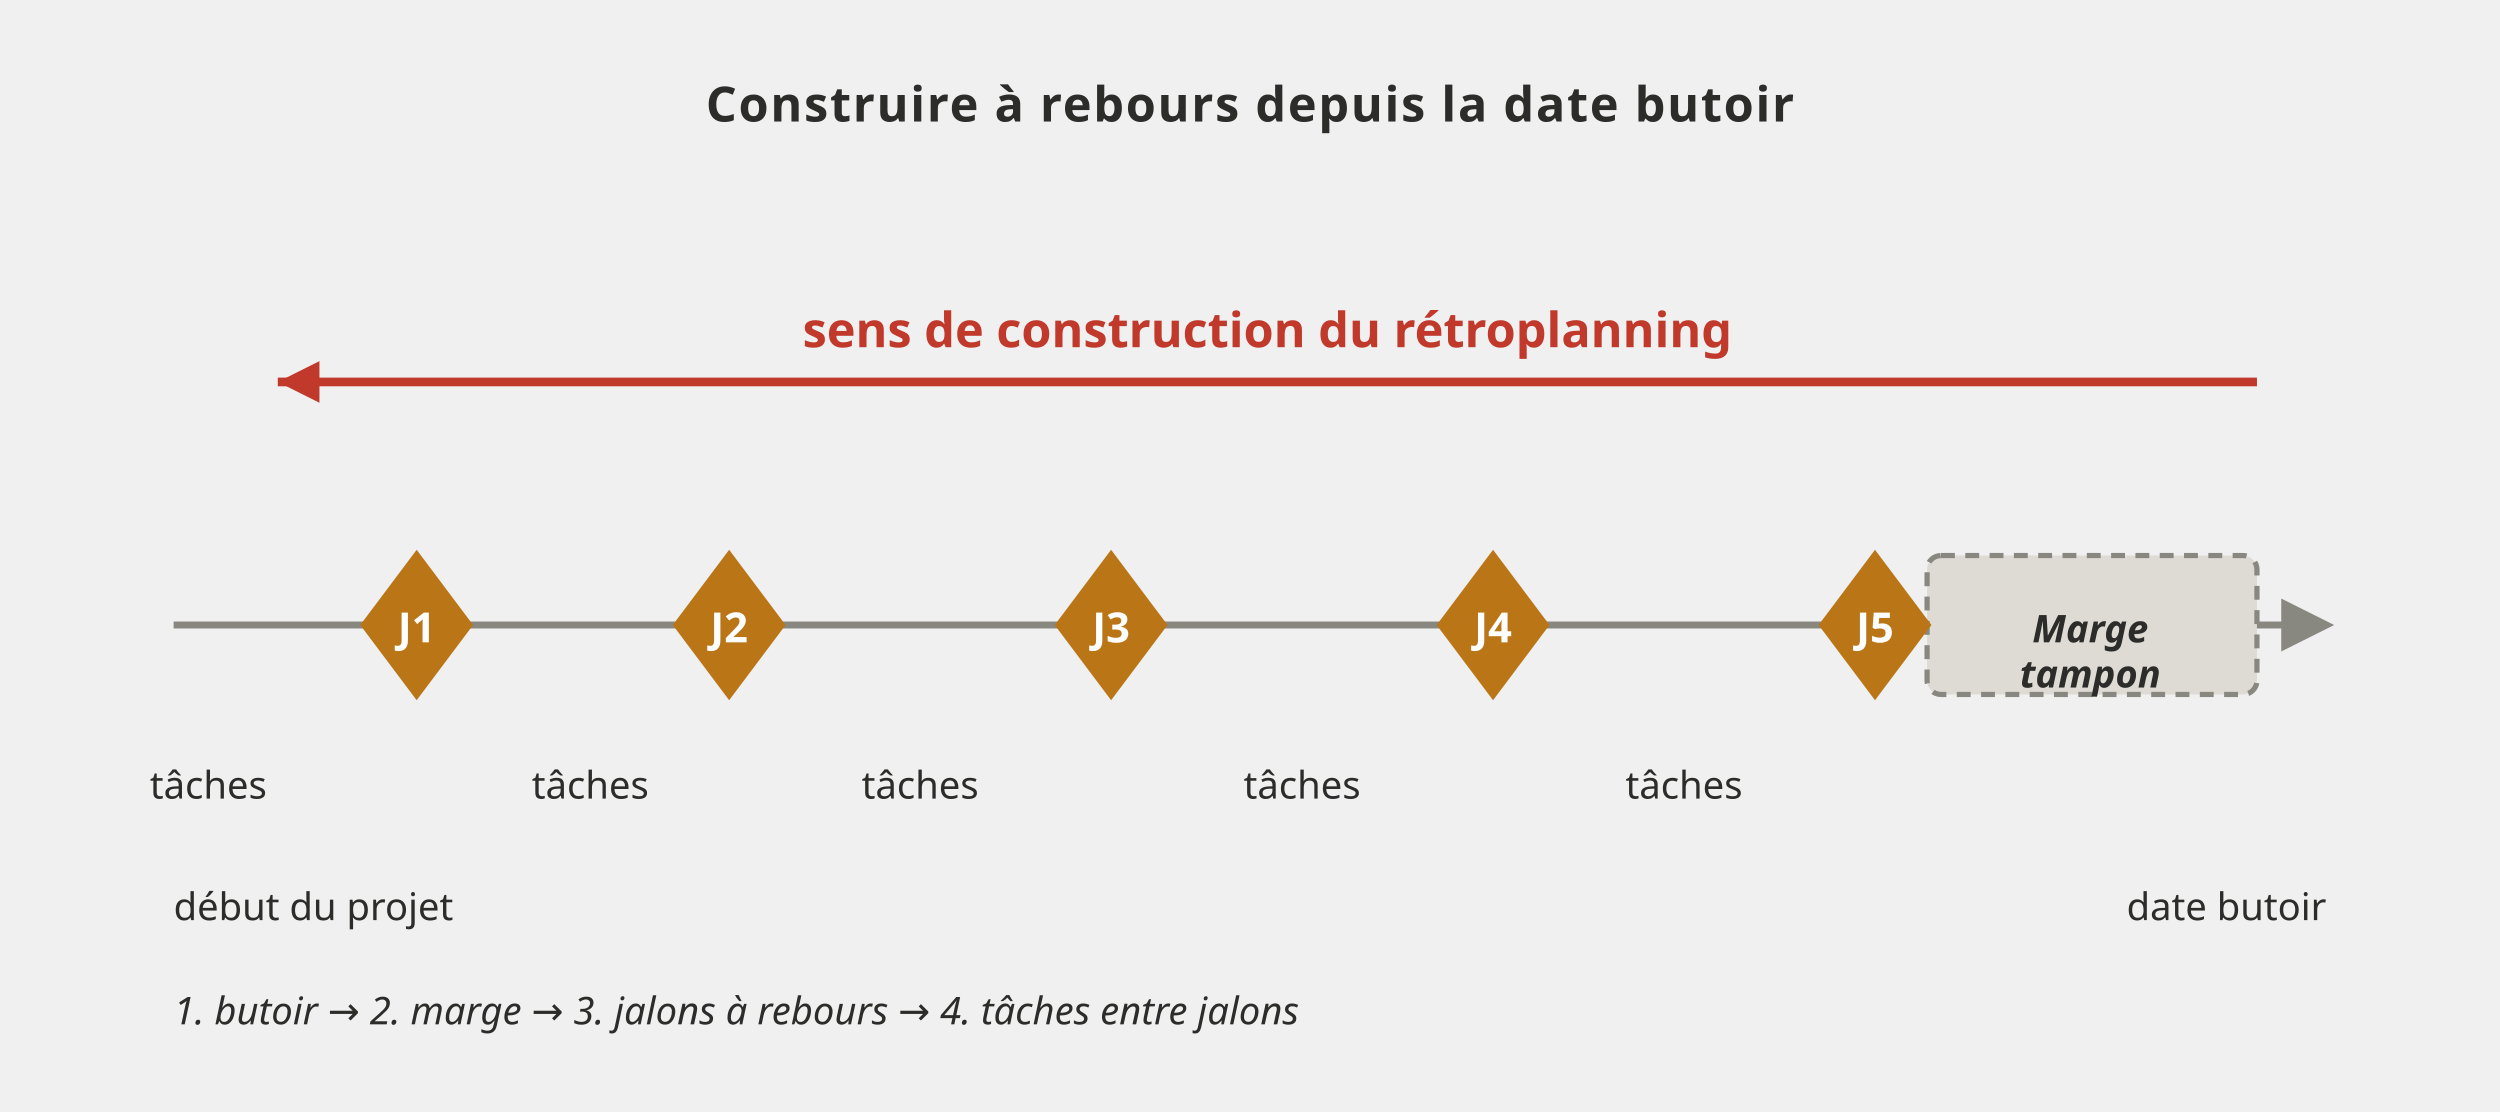
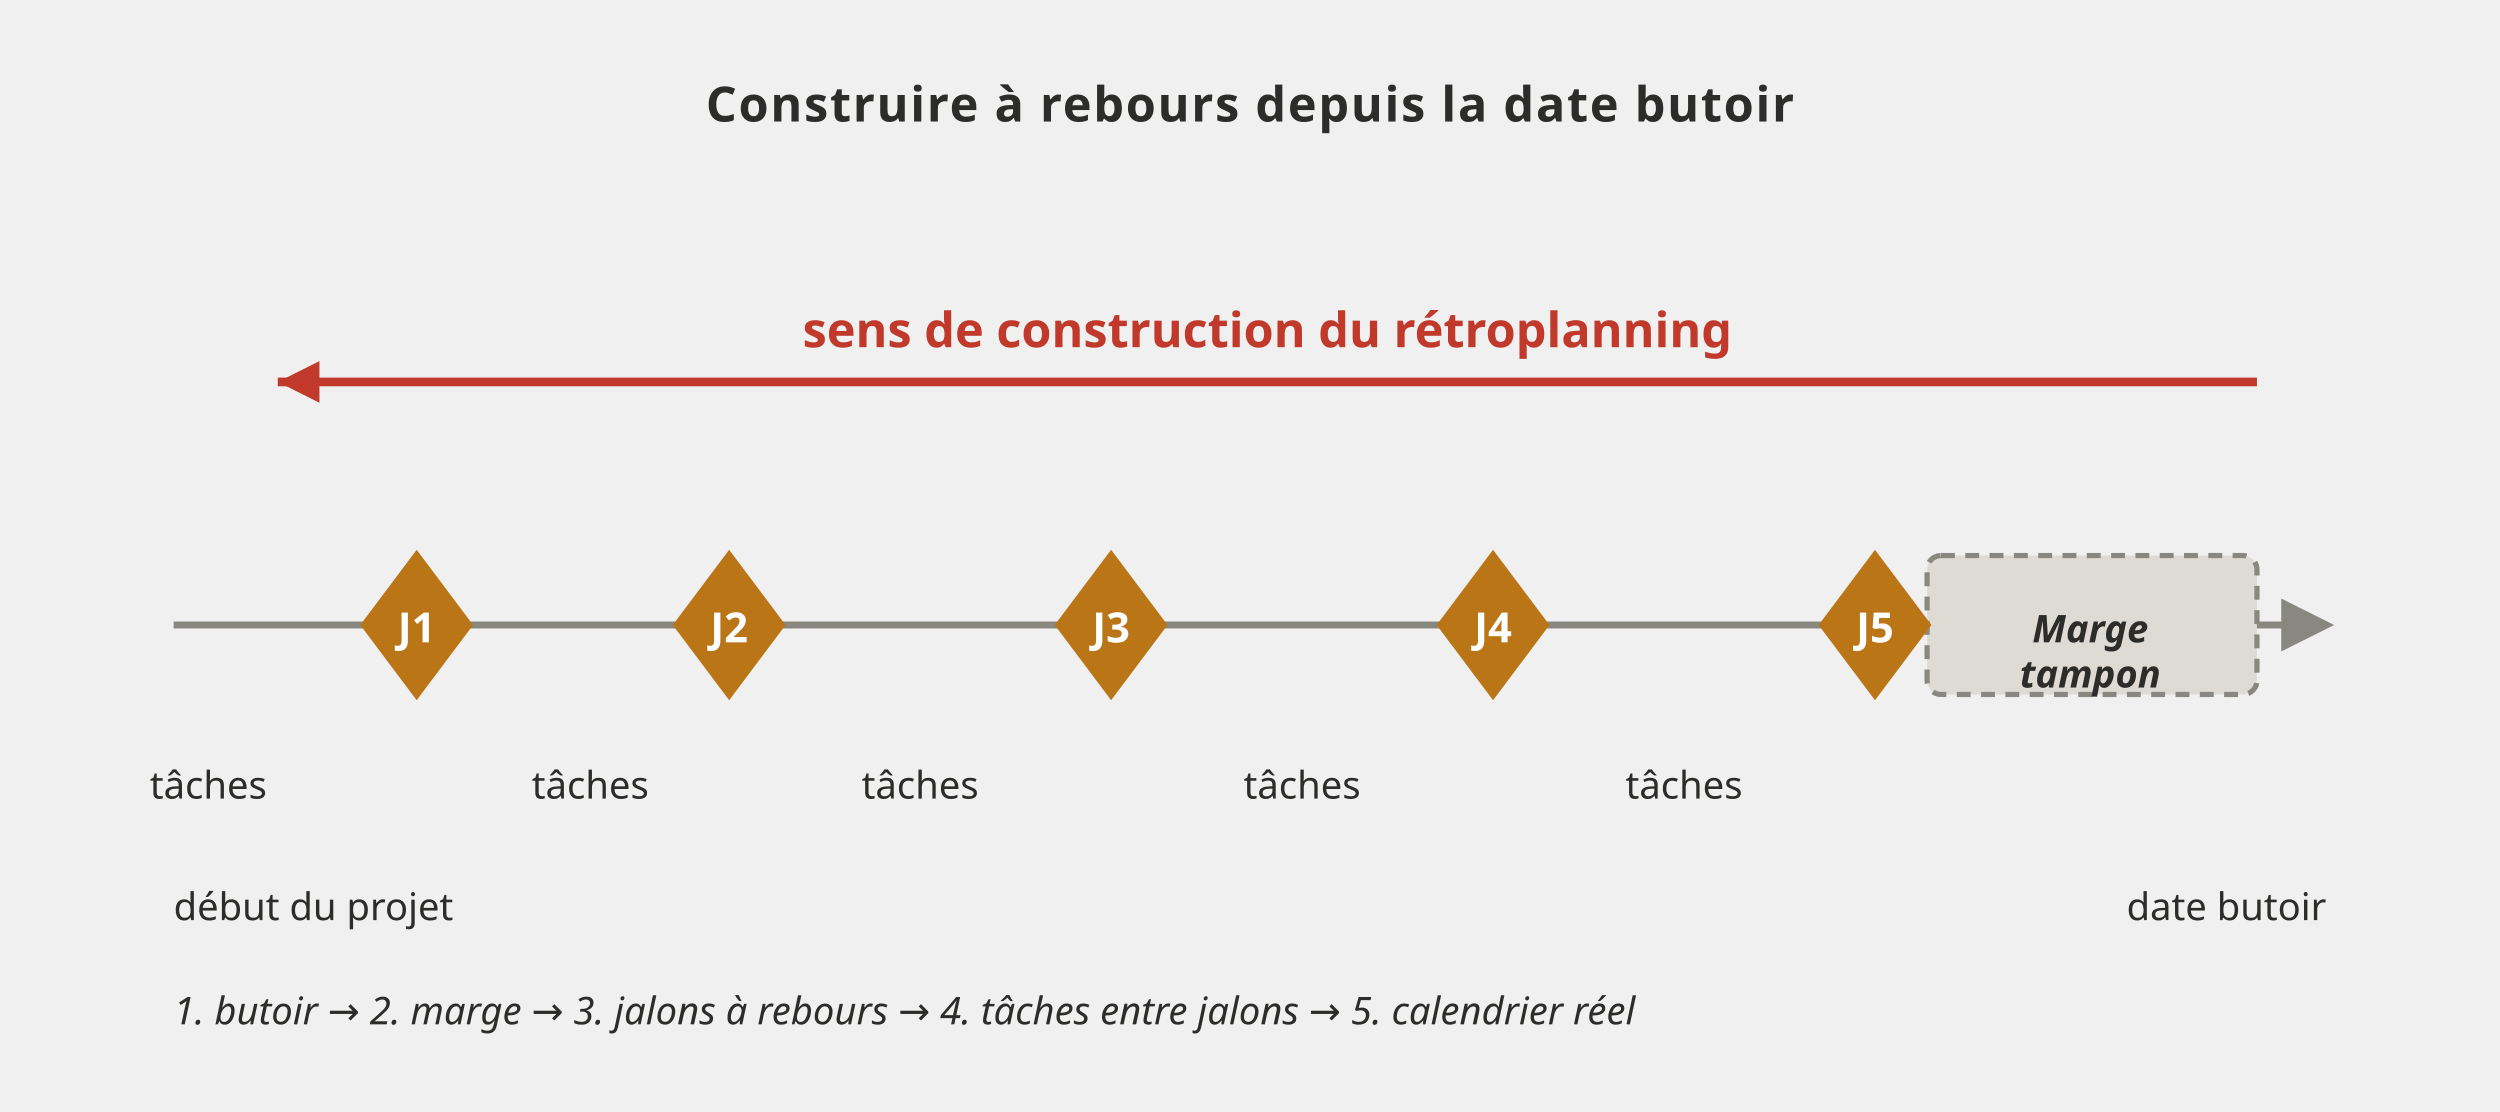
<svg xmlns="http://www.w3.org/2000/svg" viewBox="0 0 720 320" role="img" aria-labelledby="title desc">
  <defs>
    <style>
      .axis { stroke: #888780; stroke-width: 2; fill: #888780; }
      .back-arrow { stroke: #C0392B; stroke-width: 2.5; fill: none; }
      .back-arrow-head { fill: #C0392B; }
      .jalon-fill { fill: #BA7517; stroke: #BA7517; stroke-width: 2; }
      .jalon-text { font: 700 12px sans-serif; text-anchor: middle; fill: #FFFFFF; }
      .buffer-fill { fill: #DDDBD3; stroke: #888780; stroke-width: 1.5; stroke-dasharray: 4 3; }
      .buffer-text { font: 600 11px sans-serif; text-anchor: middle; fill: #2C2C2A; font-style: italic; }
      .label { font: 400 11px sans-serif; fill: #2C2C2A; }
      .phase-text { font: 400 11px sans-serif; text-anchor: middle; fill: #2C2C2A; }
      .step-num { font: 700 14px sans-serif; fill: #C0392B; }
      .title-text { font: 700 14px sans-serif; text-anchor: middle; fill: #2C2C2A; letter-spacing: 0.5px; }
      .legend-text { font: 400 11px sans-serif; fill: #2C2C2A; }
      @media (prefers-color-scheme: dark) {
        .axis { stroke: #BBBBBB; fill: #BBBBBB; }
        .jalon-fill { fill: #BA7517; stroke: #EF9F27; }
        .buffer-fill { fill: #4A4A48; stroke: #BBBBBB; }
        .buffer-text { fill: #F1EFE8; }
        .label, .phase-text, .title-text, .legend-text { fill: #F1EFE8; }
        .back-arrow { stroke: #E74C3C; }
        .back-arrow-head { fill: #E74C3C; }
        .step-num { fill: #E74C3C; }
      }
    </style>
  </defs>
  <text x="360" y="35" class="title-text">Construire à rebours depuis la date butoir</text>
  <line x1="50" y1="180" x2="670" y2="180" class="axis" stroke-width="2" />
  <polygon points="670,180 658,174 658,186" class="axis" />
  <text x="50" y="265" class="label">début du projet</text>
  <text x="670" y="265" class="label" style="text-anchor:end">date butoir</text>
  <path d="M 650 110 L 80 110" class="back-arrow" />
  <polygon points="80,110 92,104 92,116" class="back-arrow-head" />
  <text x="365" y="100" class="step-num" style="text-anchor:middle">sens de construction du rétroplanning</text>
  <rect x="555" y="160" width="95" height="40" rx="4" class="buffer-fill" />
  <text x="602" y="185" class="buffer-text">Marge</text>
  <text x="602" y="198" class="buffer-text">tampon</text>
  <polygon points="540,160 555,180 540,200 525,180" class="jalon-fill" />
  <text x="540" y="185" class="jalon-text">J5</text>
  <polygon points="430,160 445,180 430,200 415,180" class="jalon-fill" />
  <text x="430" y="185" class="jalon-text">J4</text>
  <polygon points="320,160 335,180 320,200 305,180" class="jalon-fill" />
  <text x="320" y="185" class="jalon-text">J3</text>
  <polygon points="210,160 225,180 210,200 195,180" class="jalon-fill" />
  <text x="210" y="185" class="jalon-text">J2</text>
  <polygon points="120,160 135,180 120,200 105,180" class="jalon-fill" />
  <text x="120" y="185" class="jalon-text">J1</text>
  <text x="60" y="230" class="phase-text">tâches</text>
  <text x="170" y="230" class="phase-text">tâches</text>
  <text x="265" y="230" class="phase-text">tâches</text>
  <text x="375" y="230" class="phase-text">tâches</text>
  <text x="485" y="230" class="phase-text">tâches</text>
-   <text x="50" y="295" class="legend-text" style="font-style:italic">1. butoir → 2. marge → 3. jalons à rebours → 4. tâches entre jalons</text>
+   <text x="50" y="295" class="legend-text" style="font-style:italic">1. butoir → 2. marge → 3. jalons à rebours → 4. tâches entre jalons → 5. calendrier réel</text>
</svg>
